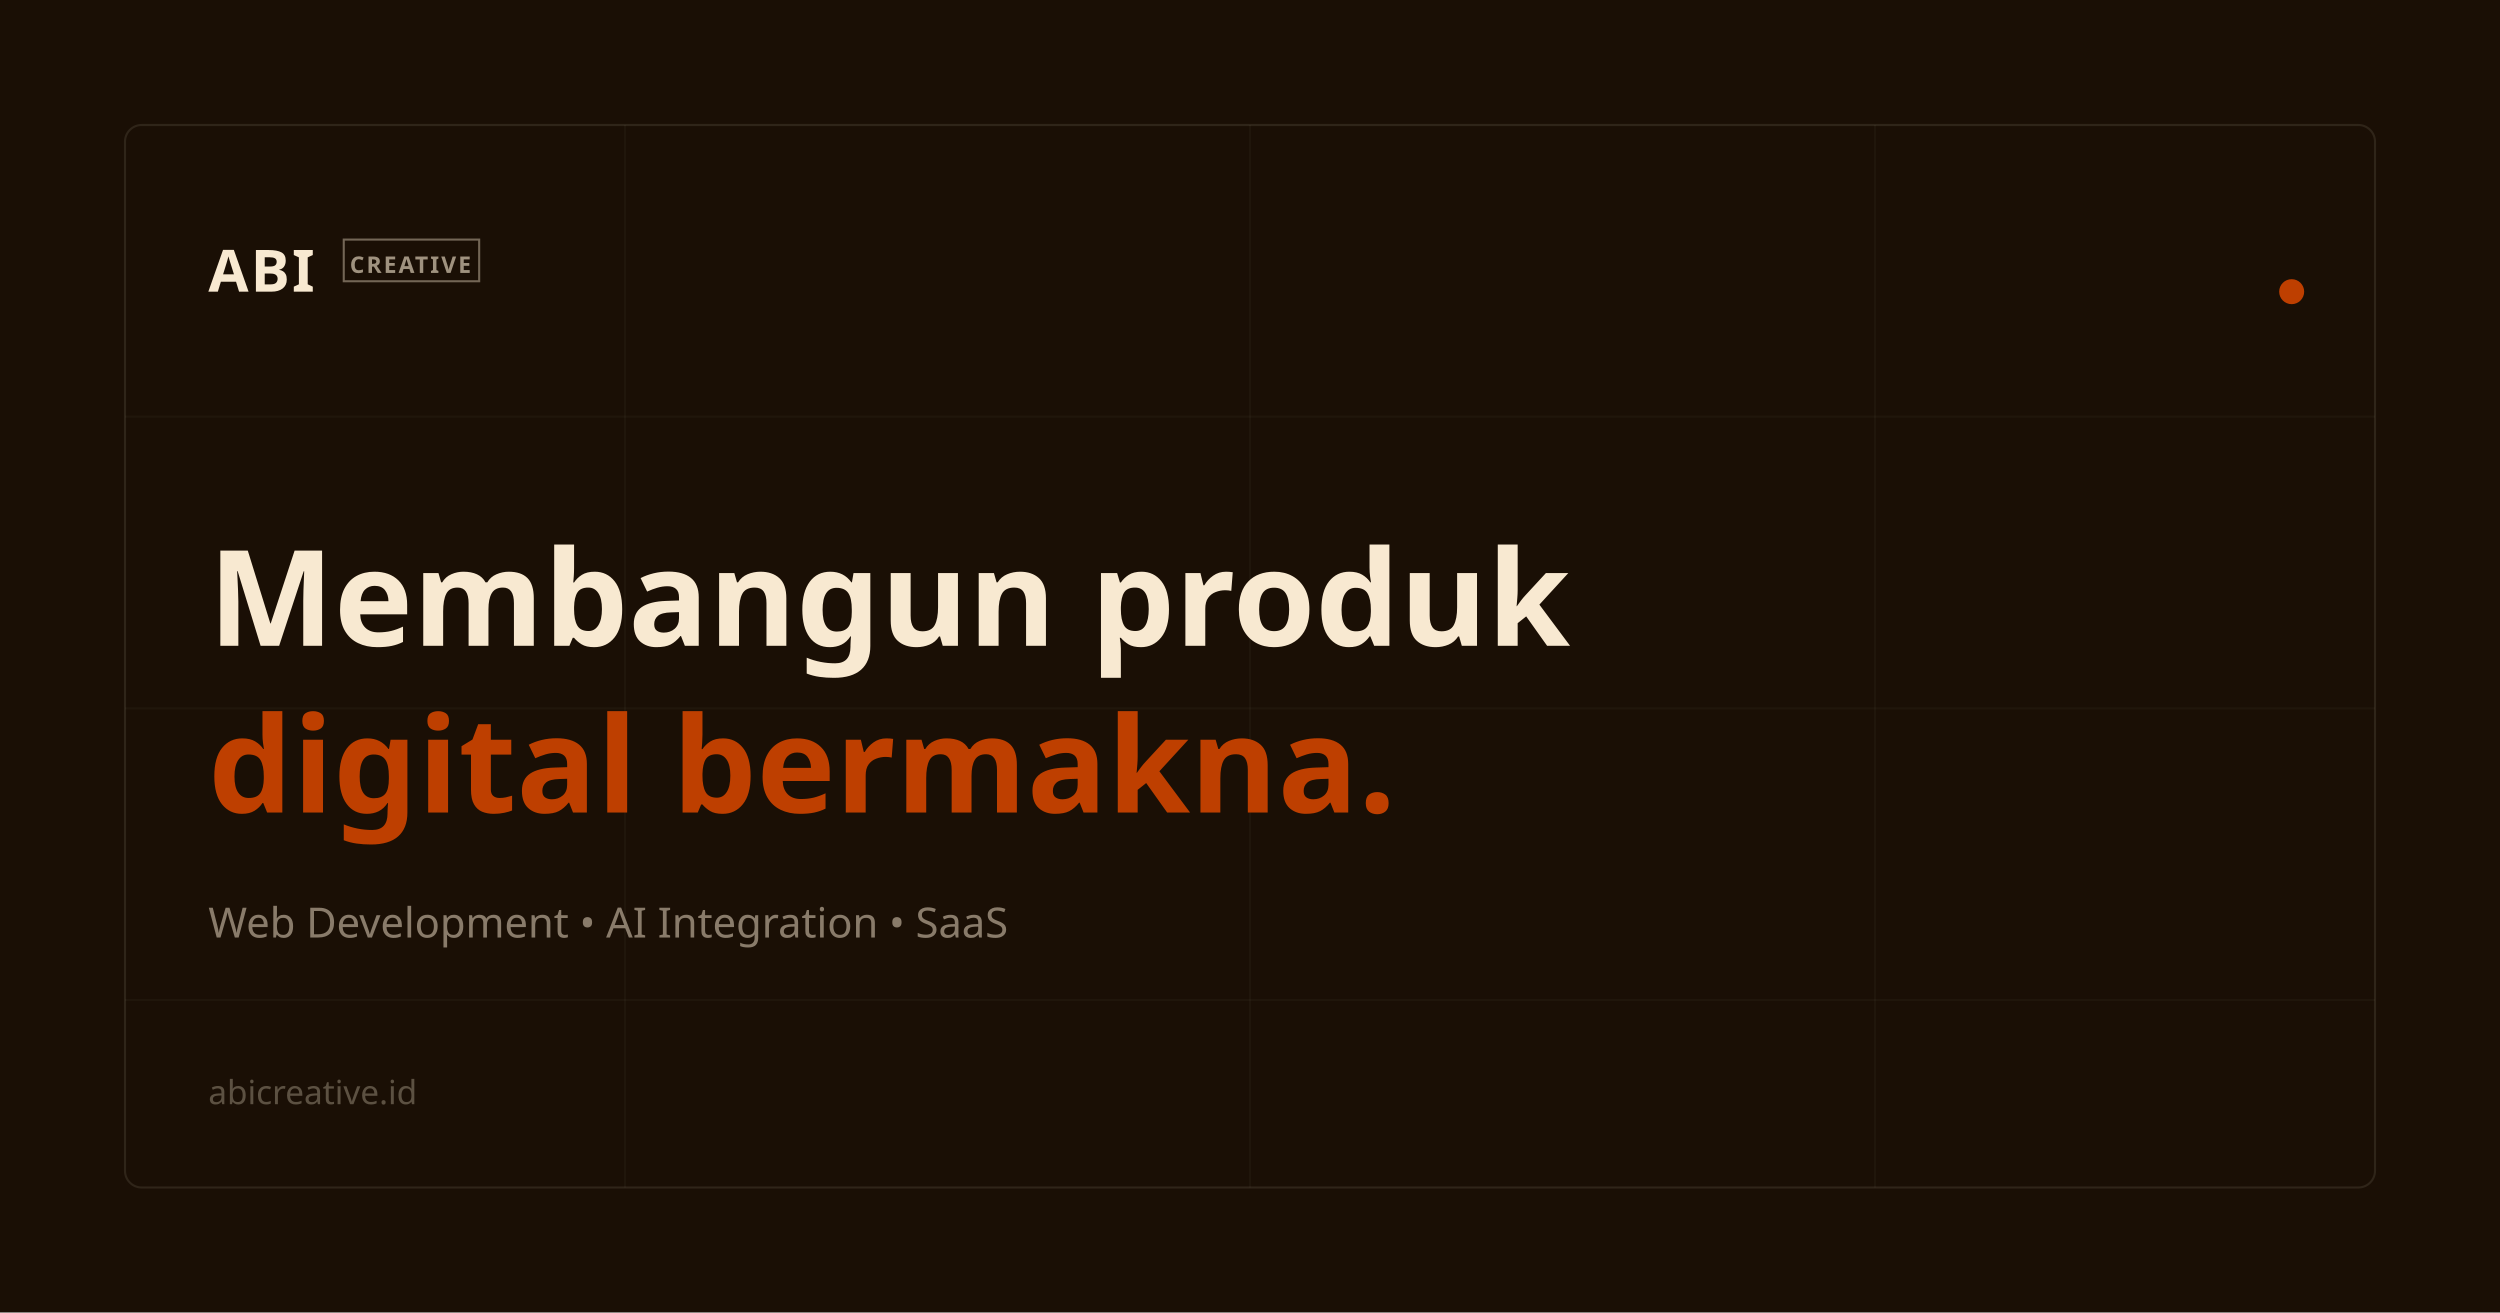
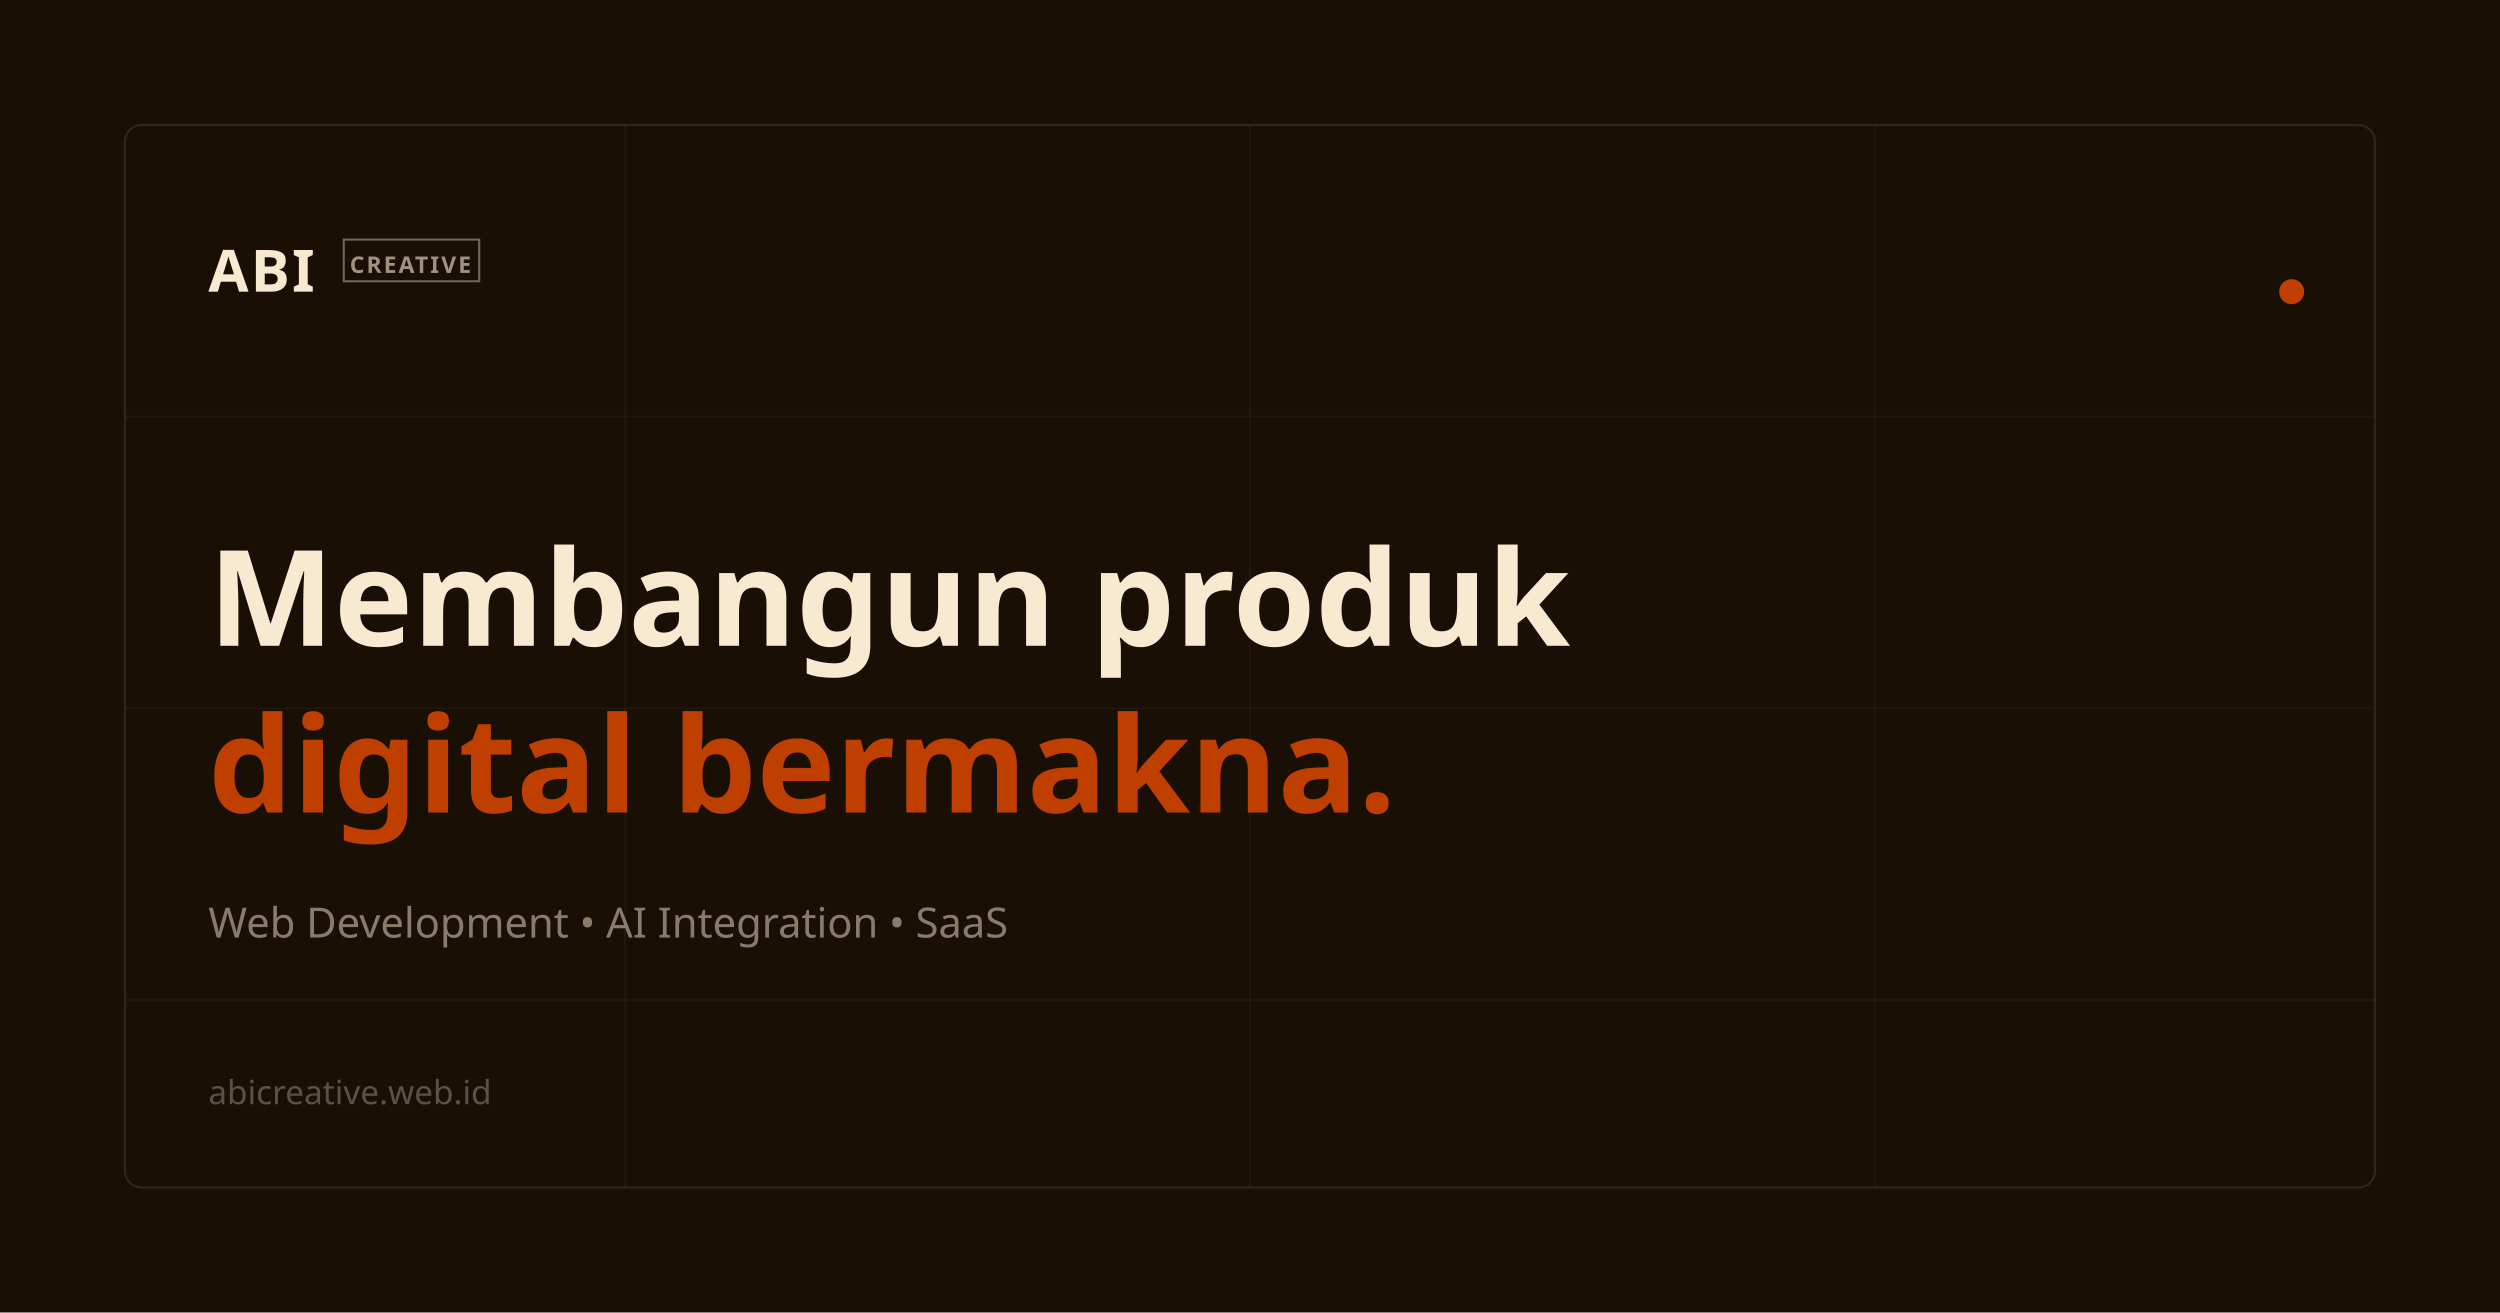
<svg xmlns="http://www.w3.org/2000/svg" viewBox="0 0 1200 630">
  <rect width="1200" height="630" fill="#1a0f05" />
  <rect x="60" y="60" width="1080" height="510" rx="8" fill="none" stroke="#f8e9d1" stroke-opacity="0.1" stroke-width="1" />
  <line x1="300" y1="60" x2="300" y2="570" stroke="#f8e9d1" stroke-opacity="0.03" stroke-width="1" />
  <line x1="600" y1="60" x2="600" y2="570" stroke="#f8e9d1" stroke-opacity="0.03" stroke-width="1" />
  <line x1="900" y1="60" x2="900" y2="570" stroke="#f8e9d1" stroke-opacity="0.03" stroke-width="1" />
  <line x1="60" y1="200" x2="1140" y2="200" stroke="#f8e9d1" stroke-opacity="0.03" stroke-width="1" />
  <line x1="60" y1="340" x2="1140" y2="340" stroke="#f8e9d1" stroke-opacity="0.03" stroke-width="1" />
  <line x1="60" y1="480" x2="1140" y2="480" stroke="#f8e9d1" stroke-opacity="0.03" stroke-width="1" />
  <text x="100" y="140" font-family="sans-serif" font-weight="700" font-size="28" fill="#f8e9d1" letter-spacing="1">ABI</text>
  <rect x="165" y="115" width="65" height="20" fill="none" stroke="#f8e9d1" stroke-opacity="0.4" stroke-width="1" />
  <text x="197" y="131" font-family="sans-serif" font-weight="600" font-size="11" fill="#f8e9d1" fill-opacity="0.6" text-anchor="middle" letter-spacing="1">CREATIVE</text>
  <text x="100" y="310" font-family="sans-serif" font-weight="700" font-size="64" fill="#f8e9d1">Membangun produk</text>
  <text x="100" y="390" font-family="sans-serif" font-weight="700" font-size="64" fill="#be3f00">digital bermakna.</text>
  <text x="100" y="450" font-family="sans-serif" font-weight="400" font-size="20" fill="#f8e9d1" fill-opacity="0.5">Web Development • AI Integration • SaaS</text>
-   <text x="100" y="530" font-family="sans-serif" font-weight="500" font-size="16" fill="#f8e9d1" fill-opacity="0.3">abicreative.id</text>
+   <text x="100" y="530" font-family="sans-serif" font-weight="500" font-size="16" fill="#f8e9d1" fill-opacity="0.3">abicreative.web.id</text>
  <circle cx="1100" cy="140" r="6" fill="#be3f00" />
</svg>
